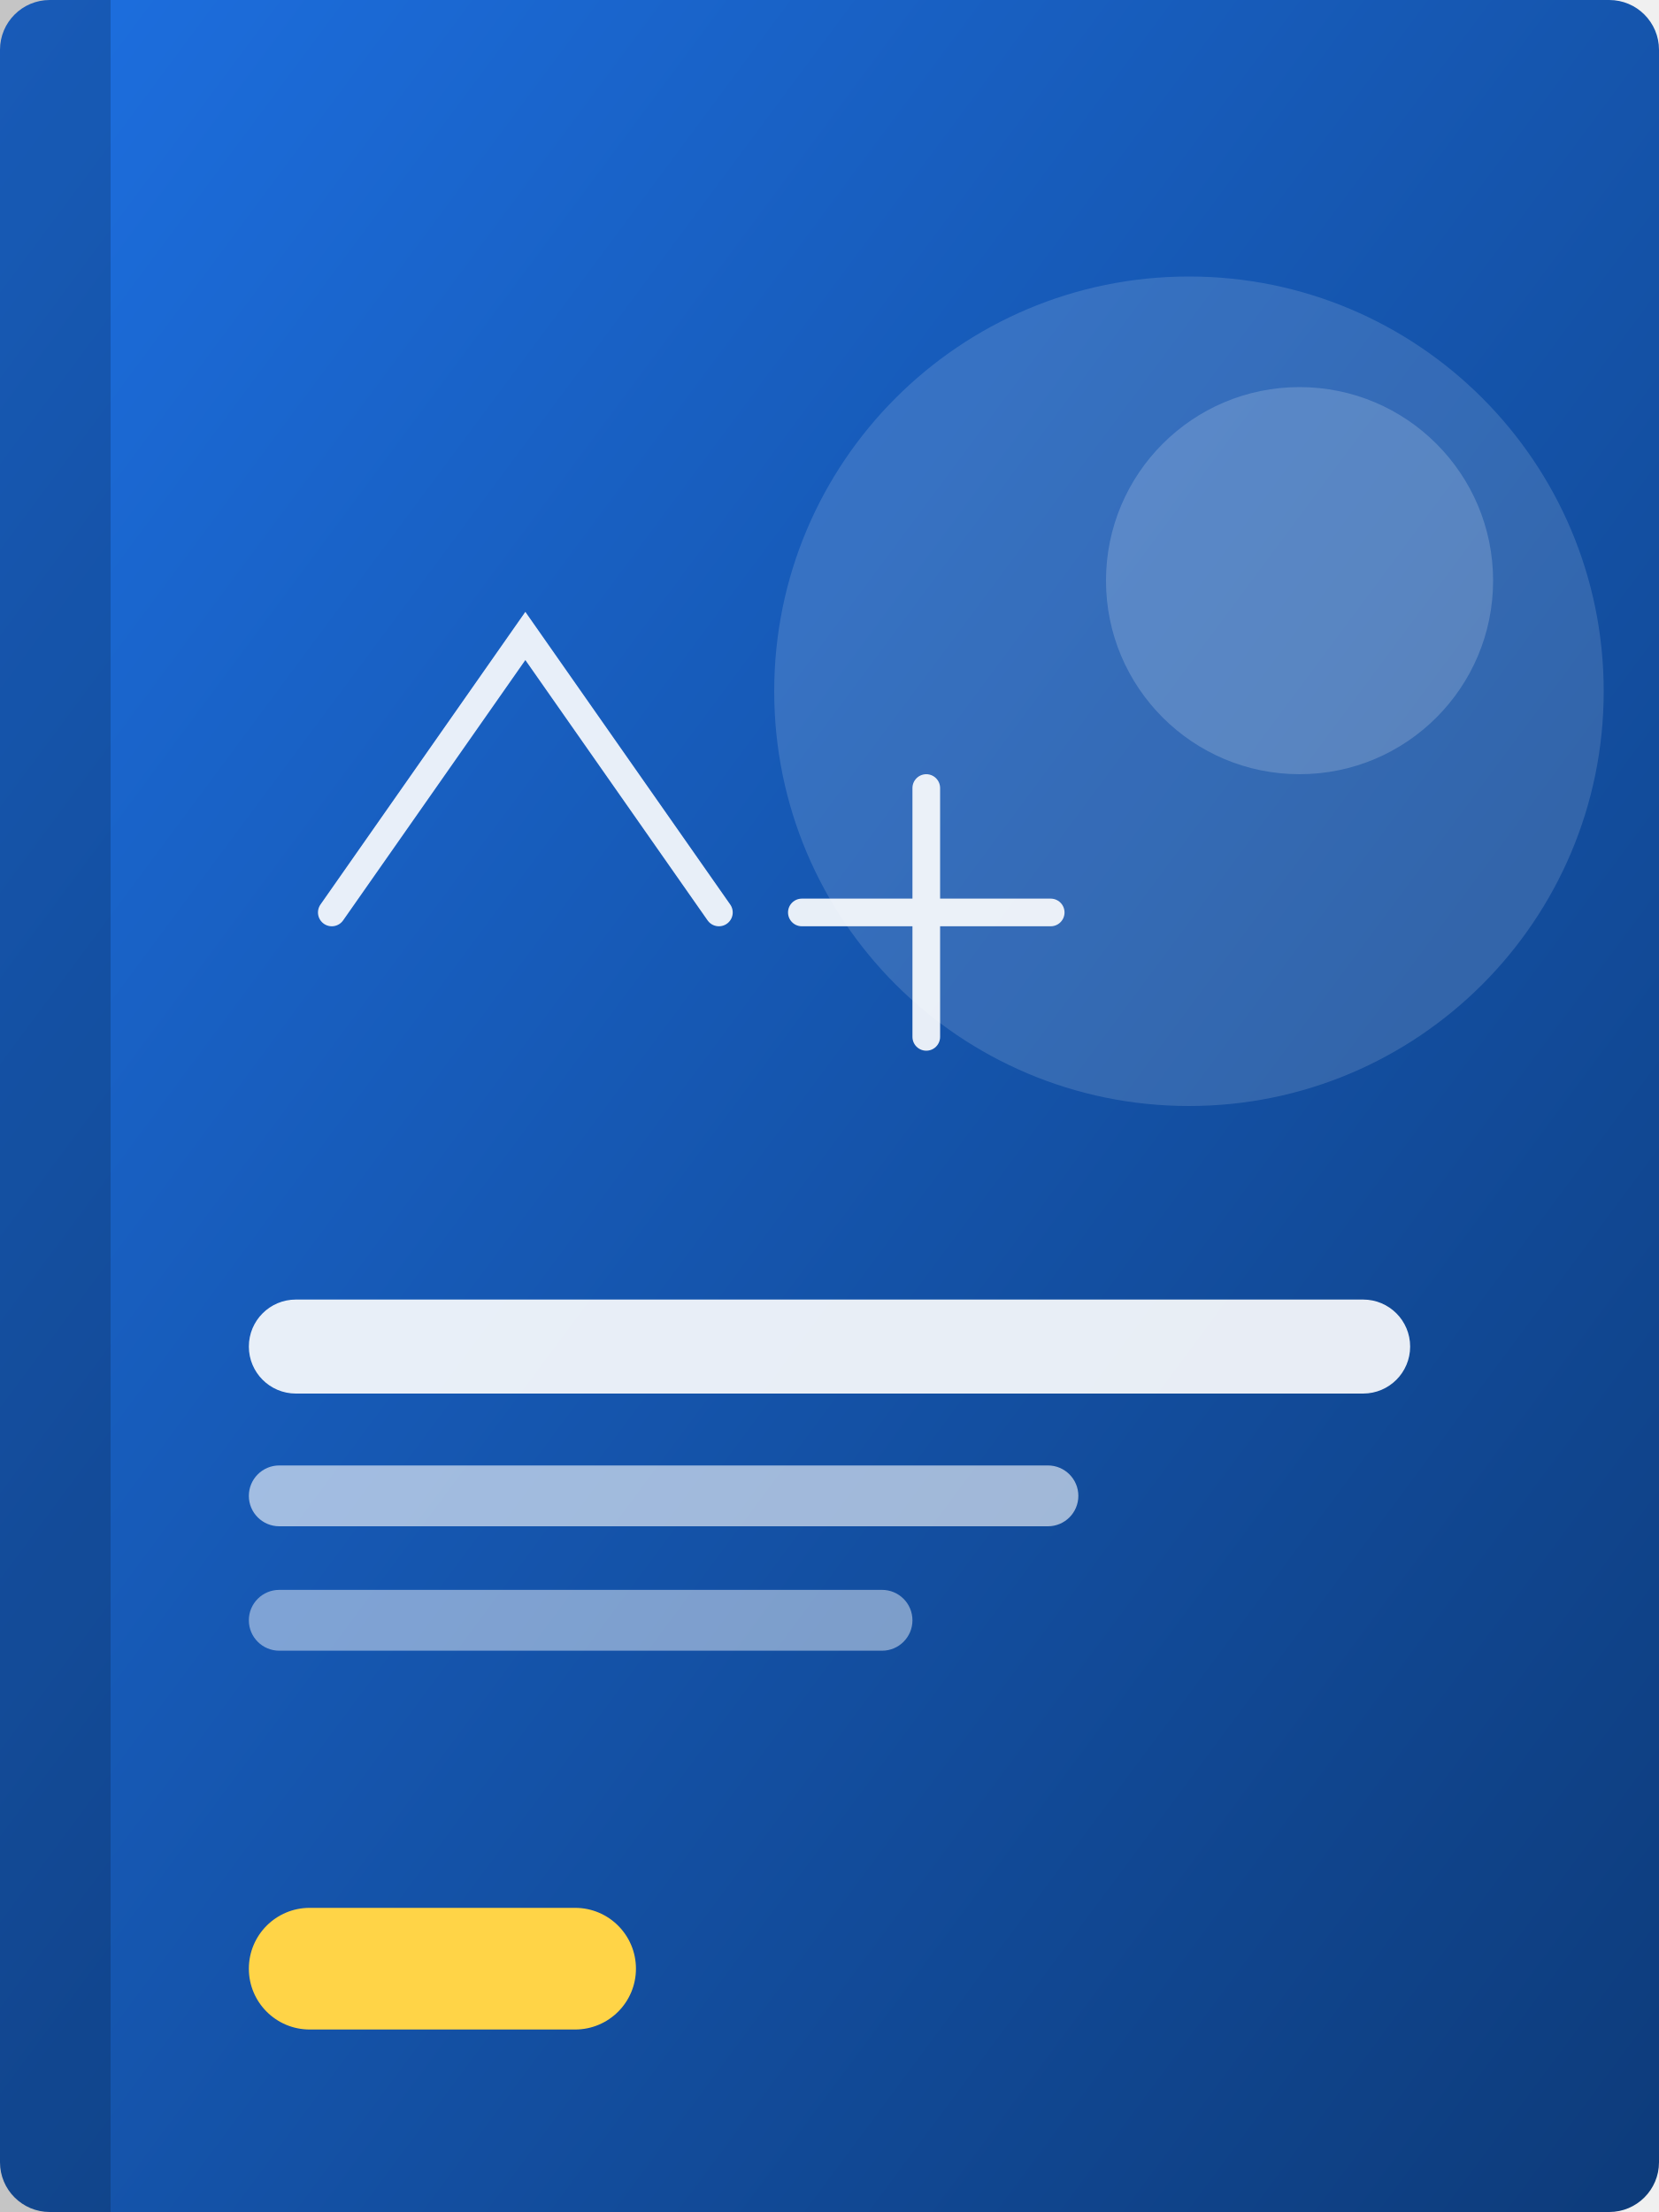
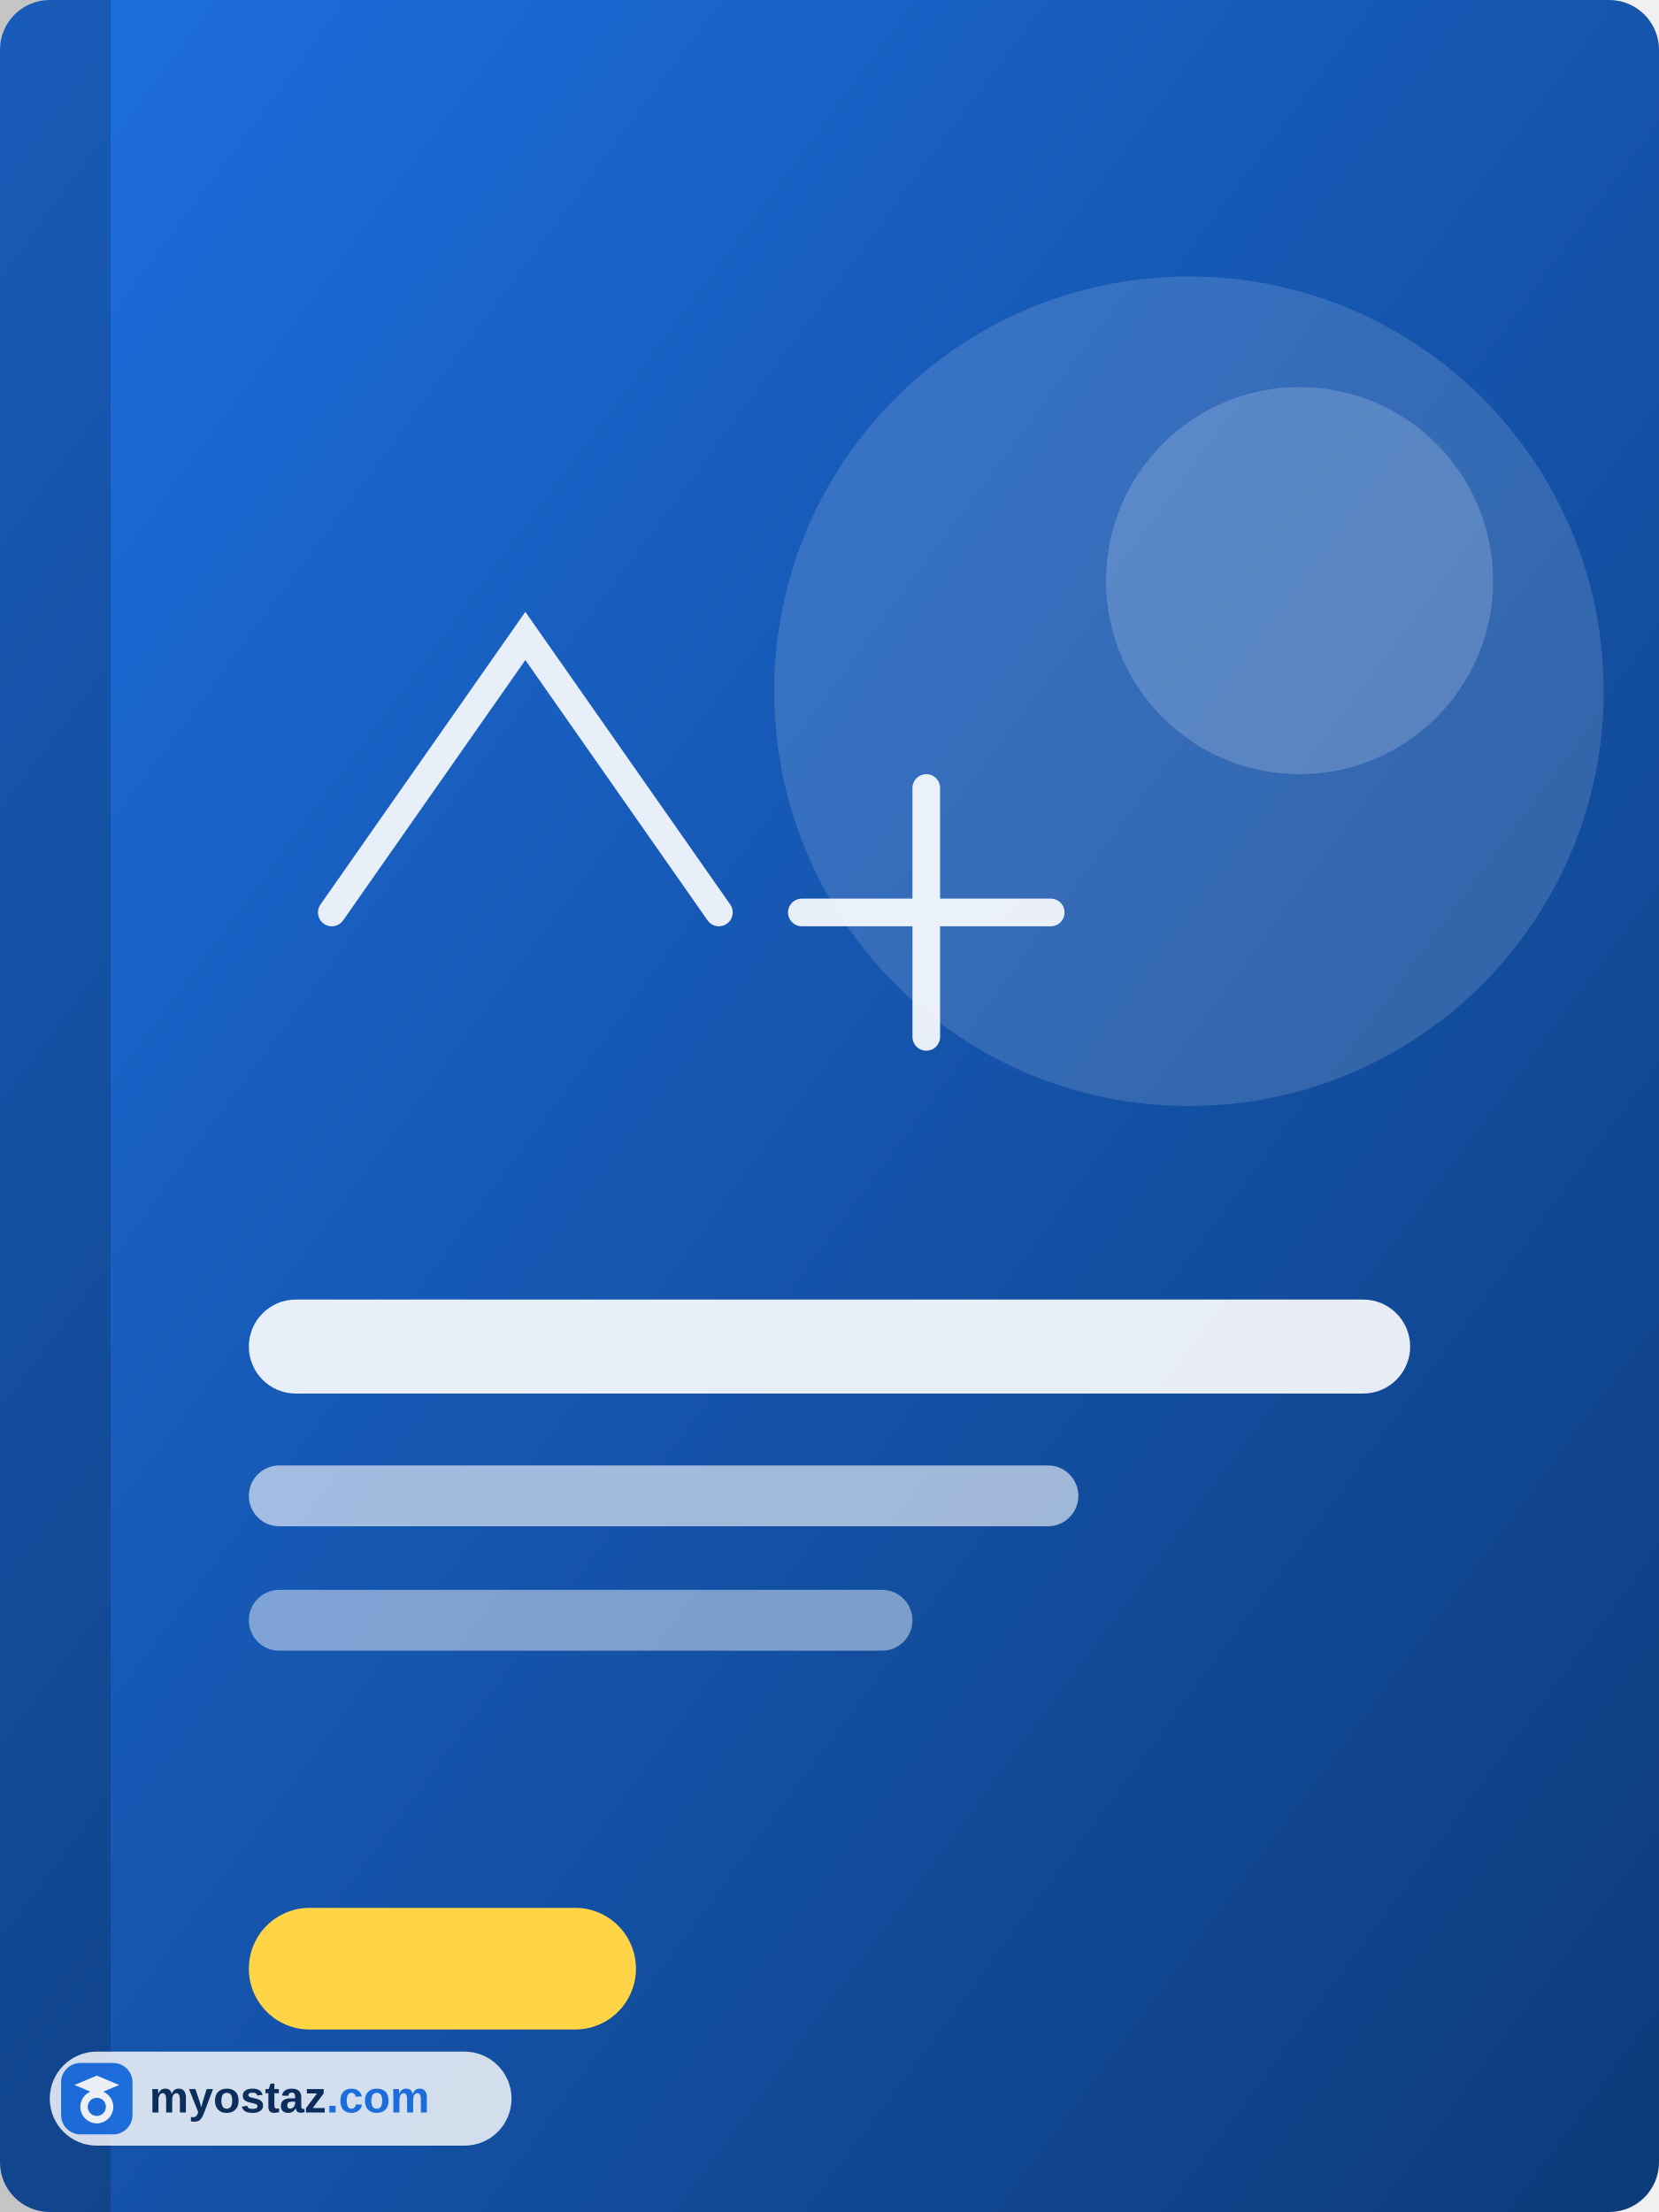
<svg xmlns="http://www.w3.org/2000/svg" viewBox="0 0 600 800" width="600" height="800">
  <defs>
    <linearGradient id="g" x1="0" y1="0" x2="1" y2="1">
      <stop offset="0" stop-color="#1D6FE0" />
      <stop offset="1" stop-color="#0D3B7A" />
    </linearGradient>
  </defs>
  <rect width="600" height="800" rx="18" fill="url(#g)" />
  <rect x="0" y="0" width="40" height="800" fill="#000" opacity=".18" />
  <circle cx="430" cy="250" r="150" fill="#fff" opacity=".14" />
  <circle cx="470" cy="210" r="70" fill="#fff" opacity=".18" />
  <rect x="90" y="470" width="420" height="34" rx="17" fill="#fff" opacity=".9" />
  <rect x="90" y="530" width="300" height="22" rx="11" fill="#fff" opacity=".6" />
  <rect x="90" y="575" width="240" height="22" rx="11" fill="#fff" opacity=".45" />
  <g fill="none" stroke="#fff" stroke-width="10" stroke-linecap="round" opacity=".9">
    <path d="M120 330 L190 230 L260 330" />
    <path d="M290 330 h90 M335 285 v90" />
  </g>
  <rect x="90" y="690" width="140" height="44" rx="22" fill="#FFD447" />
+   <g data-mark="myostaz" transform="translate(18 742)" opacity=".92">
+     <rect width="167" height="34" rx="17" fill="#fff" fill-opacity=".88" />
+     <g transform="translate(4.1 4.1) scale(0.538)">
+       <rect width="48" height="48" rx="13" fill="#1D6FE0" />
+       <circle cx="24" cy="29.5" r="8.6" fill="none" stroke="#fff" stroke-width="5" />
+       <path d="M24 8.5 39 14.8 24 21.1 9 14.8Z" fill="#fff" />
+     </g>
+     <text x="36" y="22" font-family="Arial,sans-serif" font-size="16" font-weight="700" fill="#0B2A55">myostaz<tspan fill="#1D6FE0">.com</tspan>
+     </text>
+   </g>
</svg>
